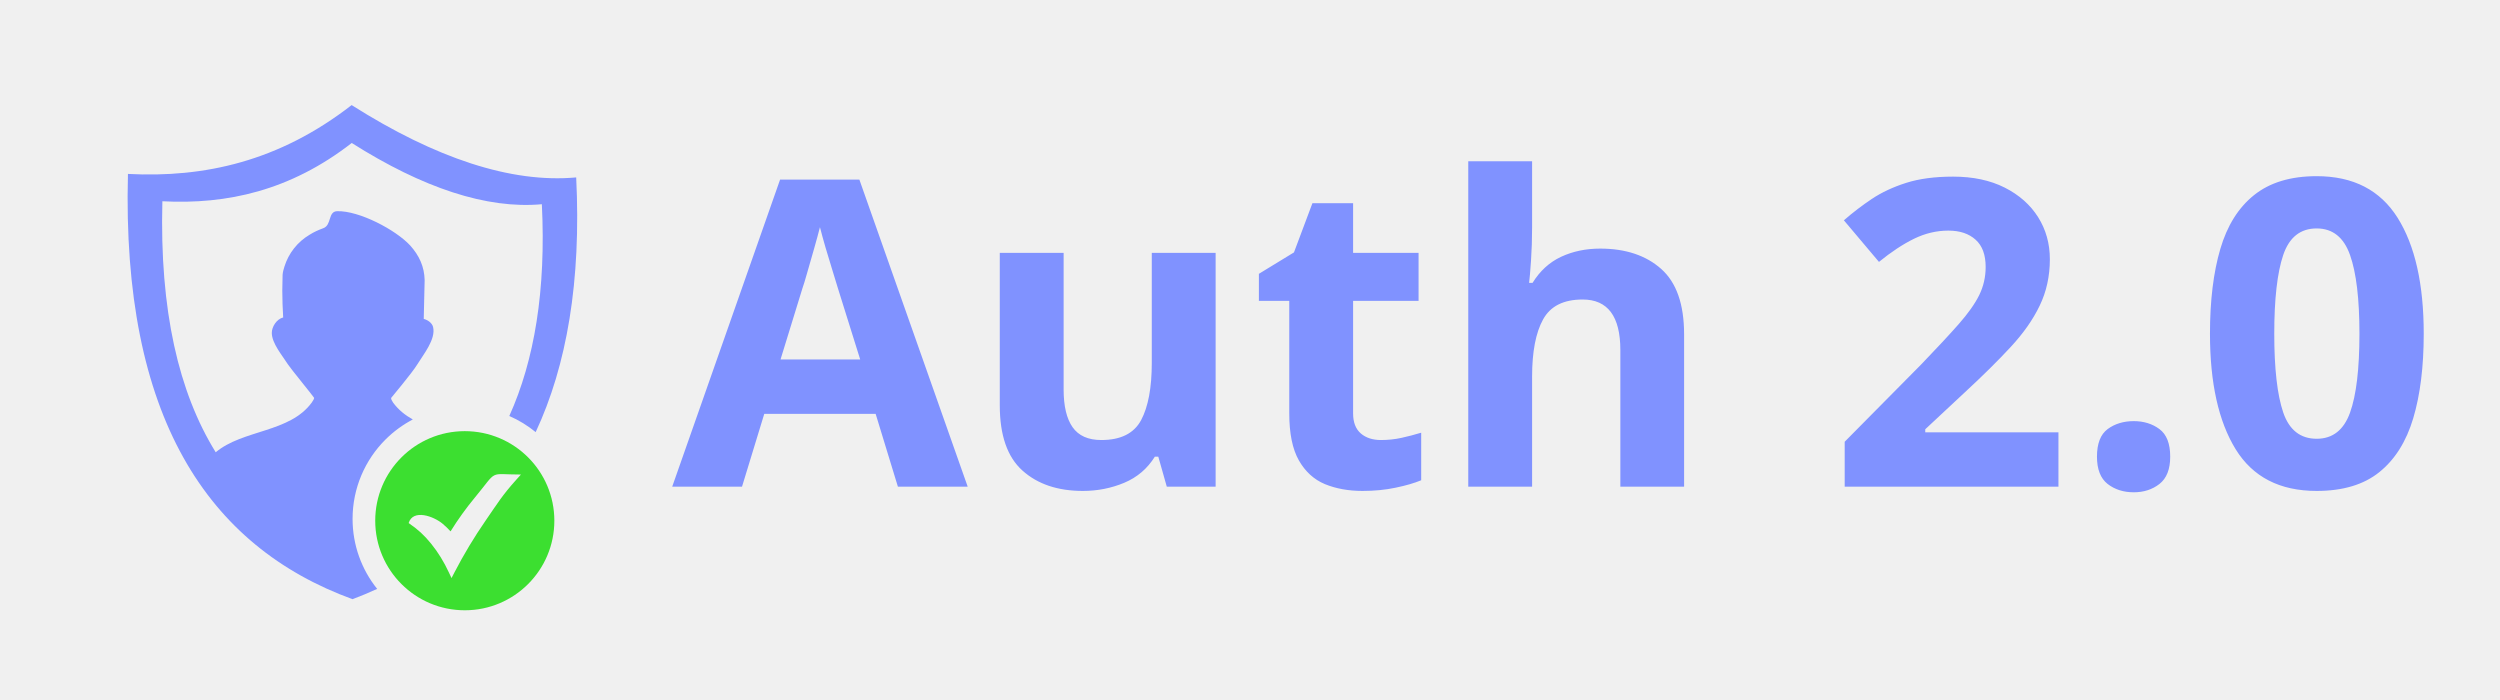
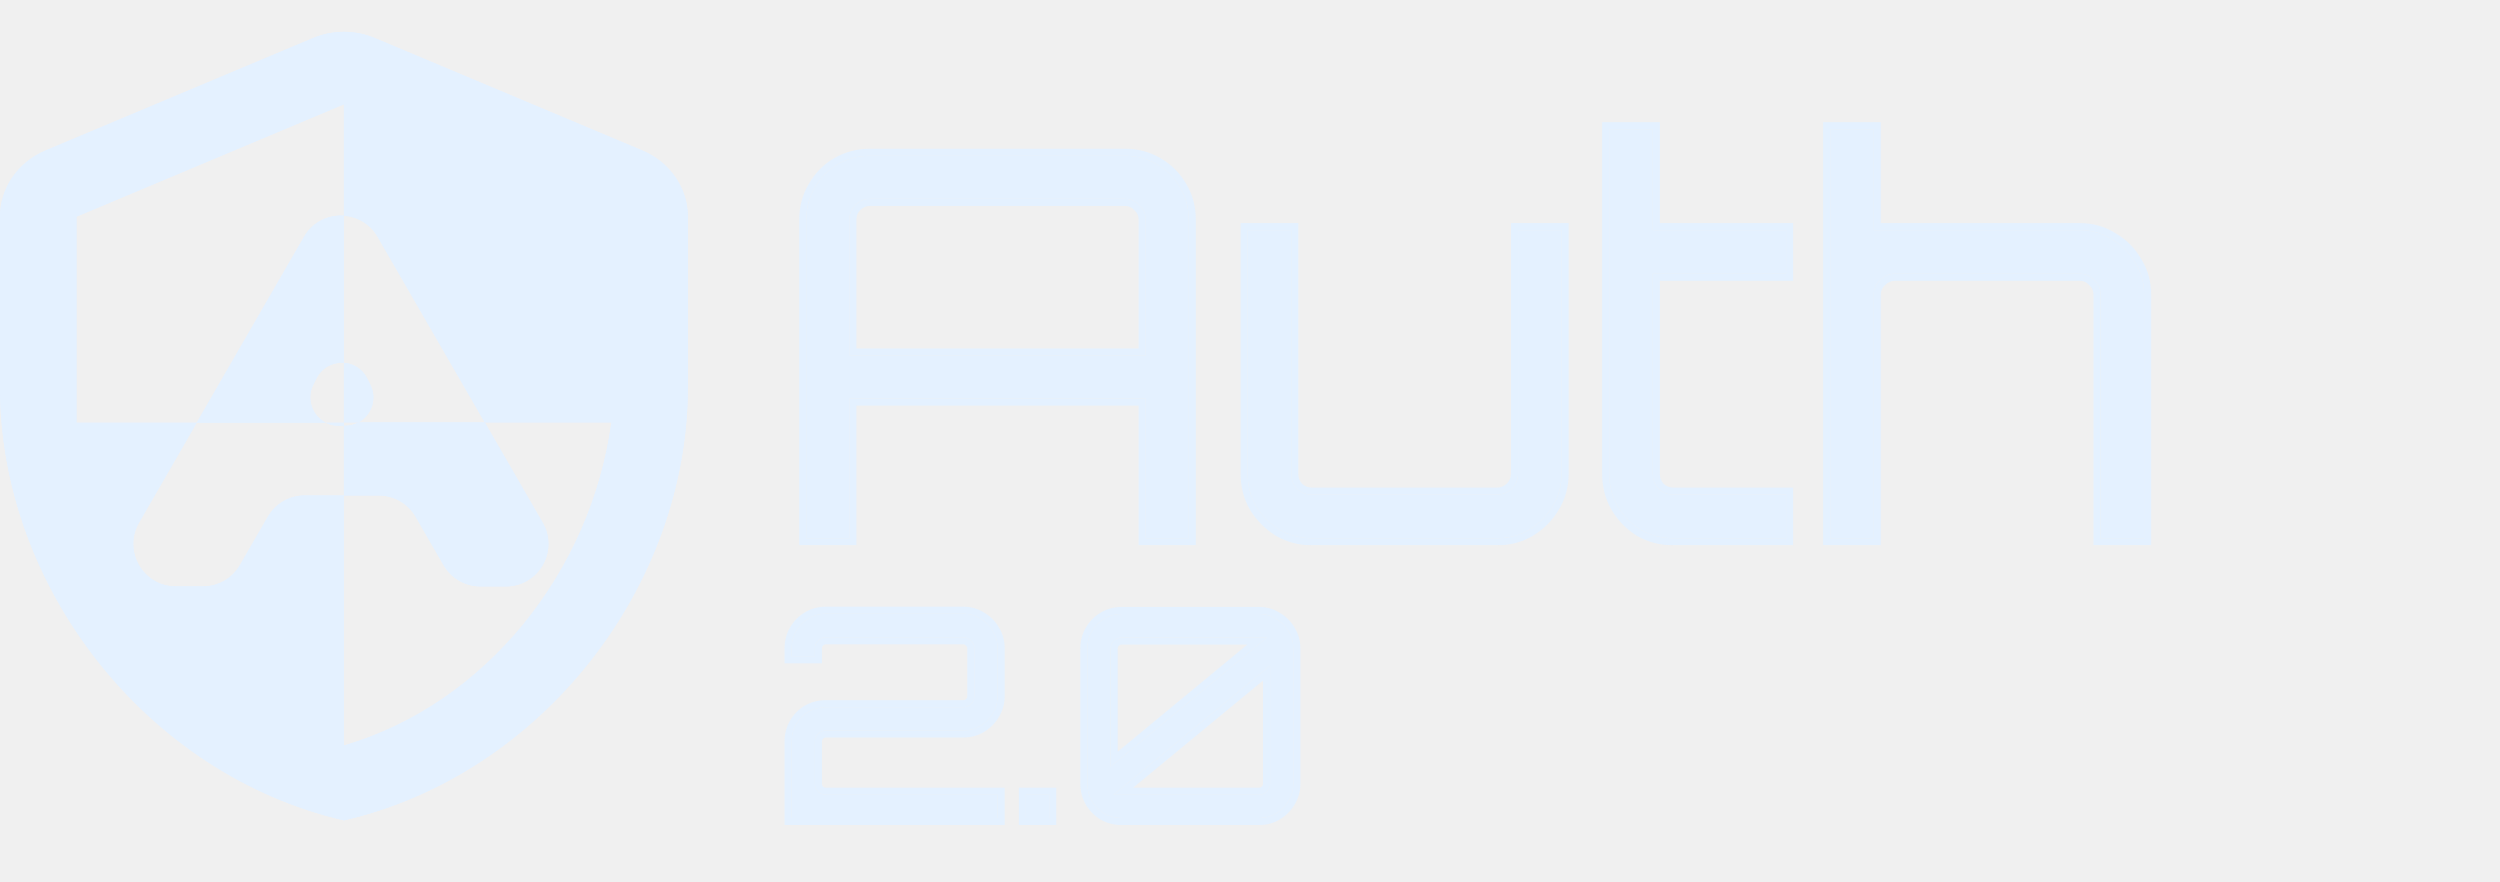
- <svg xmlns="http://www.w3.org/2000/svg" xml:space="preserve" viewBox="371.334 479.151 432 120.96" version="1.1" style="max-height: 500px" width="432" height="120.96">
-   <defs>
- </defs>
-   <rect fill="transparent" height="100%" width="100%" y="0" x="0" />
-   <g id="0b58bba7-8333-4b1d-b7e5-61c49ef743a3" transform="matrix(1 0 0 1 540 540)">
-     <rect height="1080" width="1080" ry="0" rx="0" y="-540" x="-540" style="stroke: none; stroke-width: 1; stroke-dasharray: none; stroke-linecap: butt; stroke-dashoffset: 0; stroke-linejoin: miter; stroke-miterlimit: 4; fill: rgb(255,255,255); fill-rule: nonzero; opacity: 1; visibility: hidden;" />
-   </g>
-   <g id="2922a4b5-8332-4fa8-aa3e-e6e37f1125a7" transform="matrix(1 0 0 1 540 540)">
- </g>
-   <g transform="matrix(1 0 0 1 -115.33 50)">
-     <rect height="100" width="100" ry="0" rx="0" y="-50" x="-50" style="stroke: none; stroke-width: 1; stroke-dasharray: none; stroke-linecap: butt; stroke-dashoffset: 0; stroke-linejoin: miter; stroke-miterlimit: 4; fill: rgb(255,255,255); fill-opacity: 0; fill-rule: nonzero; opacity: 1;" />
-   </g>
-   <g transform="matrix(1 0 0 1 374.67 540)">
-     <rect height="1080" width="1080" ry="0" rx="0" y="-540" x="-540" style="stroke: none; stroke-width: 1; stroke-dasharray: none; stroke-linecap: butt; stroke-dashoffset: 0; stroke-linejoin: miter; stroke-miterlimit: 4; fill: rgb(255,255,255); fill-rule: nonzero; opacity: 1; visibility: hidden;" />
-   </g>
-   <g style="" transform="matrix(1 0 0 1 623.19 540)">
-     <text style="stroke: none; stroke-width: 1; stroke-dasharray: none; stroke-linecap: butt; stroke-dashoffset: 0; stroke-linejoin: miter; stroke-miterlimit: 4; fill: rgb(128,146,255); fill-rule: nonzero; opacity: 1; white-space: pre;" font-weight="900" font-style="normal" font-size="74" font-family="Raleway" xml:space="preserve">
-       <tspan y="23.25" x="-135.7">Auth 2.0</tspan>
-     </text>
-   </g>
-   <g transform="matrix(0.17 0 0 0.17 432.23 540)">
-     <path stroke-linecap="round" d="M 227.72 0 C 312.92 54.01 389.91 79.57 455.97 73.52 C 461.17 178.8 446.48 264.63 414.78 332.42 C 406.646 325.754 397.631 320.242 387.99 316.04 C 413.6 259.27 425.38 187.89 421.07 100.77 C 365.14 105.88 299.97 84.25 227.83 38.52 C 165.42 87.01 101 101.21 35.34 97.77 C 32.43 208.67 51.92 292.16 89.56 352.9 C 117.39 329.63 164.79 333.15 187.23 302.29 C 188.84 299.9 189.59 298.62 189.58 297.56 C 189.56 297.02 165.22 267.17 163.04 263.69 C 157.3 254.57 146.56 242.19 146.56 231.5 C 146.56 225.47 151.32 217.6 158.13 215.85 C 157.6 206.81 157.24 197.64 157.24 188.56 C 157.24 183.19 157.35 177.76 157.54 172.44 C 157.84 169.07 158.46 167.58 159.35 164.33 C 163.548 150.676 172.682 139.075 184.97 131.79 C 189.32 129.04 194.05 126.91 198.89 125.16 C 207.68 121.95 203.42 108.06 213.07 107.85 C 235.61 107.27 272.7 126.98 287.15 142.63 C 296.36 152.82 301.61 164.14 301.93 177.86 L 301.01 217.35 C 305.01 218.33 309.5 221.47 310.48 225.47 C 313.57 237.94 300.63 253.46 294.62 263.36 C 289.08 272.51 267.89 297.48 267.87 297.68 C 267.77 298.76 268.32 300.1 269.77 302.29 C 275.23 309.78 282.15 315.24 289.9 319.56 C 279.637 324.939 270.247 331.84 262.05 340.03 C 241.43 360.65 228.67 389.16 228.67 420.64 C 228.67 447.53 238.03 472.27 253.66 491.78 C 245.52 495.52 237.17 499.02 228.6 502.24 C 81.11 448.4 -6.13 316.51 0.34 69.98 C 77.89 74.05 153.99 57.28 227.72 0 z" transform="translate(-228.5, -251.12)" style="stroke: none; stroke-width: 1; stroke-dasharray: none; stroke-linecap: butt; stroke-dashoffset: 0; stroke-linejoin: miter; stroke-miterlimit: 4; fill: rgb(128,146,255); fill-rule: evenodd; opacity: 1;" />
-   </g>
-   <g transform="matrix(0.17 0 0 0.17 451.65 569.13)">
-     <path stroke-linecap="round" d="M 342.67 329.6 C 392.94 329.6 433.7 370.36 433.7 420.64 C 433.7 470.92 392.94 511.68 342.67 511.68 C 292.39 511.68 251.63 470.92 251.63 420.64 C 251.63 370.36 292.39 329.6 342.67 329.6 z M 320.37 423.91 C 323.139 426.26 325.751 428.789 328.19 431.48 C 335.84 419.17 344 407.86 352.62 397.46 C 376.98 368.04 365.94 373.71 399.73 373.71 L 395.03 378.93 C 380.61 394.96 375.74 403.3 363.91 420.39 C 352.196 437.338 341.571 455.014 332.1 473.31 L 329.18 478.96 L 326.48 473.2 C 321.53 462.55 315.58 452.78 308.49 444.04 C 301.41 435.31 295.21 429.61 285.6 423.01 C 290.01 408.55 310.97 415.95 320.37 423.91 z" transform="translate(-342.67, -420.64)" style="stroke: none; stroke-width: 1; stroke-dasharray: none; stroke-linecap: butt; stroke-dashoffset: 0; stroke-linejoin: miter; stroke-miterlimit: 4; fill: rgb(60,223,48); fill-rule: evenodd; opacity: 1;" />
-   </g>
-   <g transform="matrix(NaN NaN NaN NaN 0 0)">
-     <g style="">
- </g>
-   </g>
-   <g transform="matrix(NaN NaN NaN NaN 0 0)">
-     <g style="">
- </g>
-   </g>
-   <g transform="matrix(NaN NaN NaN NaN 0 0)">
-     <g style="">
- </g>
-   </g>
-   <g transform="matrix(NaN NaN NaN NaN 0 0)">
-     <g style="">
- </g>
-   </g>
+ <svg xmlns="http://www.w3.org/2000/svg" width="706" height="249" viewBox="0 0 706 249" fill="none">
+   <mask id="path-1-inside-1_6_184" fill="white">
+     <path fill-rule="evenodd" clip-rule="evenodd" d="M12.842 42.509L88.384 10.761C93.888 8.413 100.363 8.413 105.866 10.761L181.408 42.509C189.178 45.776 194.25 53.126 194.25 61.19V109.169C194.25 165.826 152.81 218.807 97.125 231.669C41.44 218.807 0 165.826 0 109.169V61.19C0 53.126 5.072 45.776 12.842 42.509ZM101.254 119.276H97.125V102.454C99.759 102.647 102.31 104.113 103.681 106.853L104.584 108.657C106.614 112.714 104.846 117.319 101.254 119.276ZM136.896 119.276L106.644 66.878C104.501 63.166 100.867 61.176 97.125 60.909V29.442L21.583 61.19V119.378H55.548L39.251 147.606C34.632 155.606 40.405 165.606 49.643 165.606H57.351C61.638 165.606 65.599 163.319 67.743 159.606L75.643 145.922C77.787 142.21 81.748 139.922 86.035 139.922H97.125V210.538C137.27 198.798 166.947 161.334 172.667 119.276H136.896ZM97.125 120.237H97.43C98.841 120.237 100.136 119.884 101.254 119.276H136.896L153.252 147.606C157.871 155.606 152.097 165.606 142.86 165.606H135.67C131.383 165.606 127.421 163.319 125.278 159.606L117.378 145.922C115.234 142.21 111.273 139.922 106.985 139.922H97.125V120.237ZM97.125 120.237H95.624C94.293 120.237 93.066 119.924 91.994 119.378H97.125V120.237ZM91.994 119.378C88.272 117.483 86.403 112.786 88.469 108.657L89.372 106.853C90.951 103.699 94.093 102.233 97.125 102.454V60.909C92.802 60.599 88.335 62.589 85.859 66.878L55.548 119.378H91.994Z" />
+   </mask>
+   <path fill-rule="evenodd" clip-rule="evenodd" d="M12.842 42.509L88.384 10.761C93.888 8.413 100.363 8.413 105.866 10.761L181.408 42.509C189.178 45.776 194.25 53.126 194.25 61.19V109.169C194.25 165.826 152.81 218.807 97.125 231.669C41.44 218.807 0 165.826 0 109.169V61.19C0 53.126 5.072 45.776 12.842 42.509ZM101.254 119.276H97.125V102.454C99.759 102.647 102.31 104.113 103.681 106.853L104.584 108.657C106.614 112.714 104.846 117.319 101.254 119.276ZM136.896 119.276L106.644 66.878C104.501 63.166 100.867 61.176 97.125 60.909V29.442L21.583 61.19V119.378H55.548L39.251 147.606C34.632 155.606 40.405 165.606 49.643 165.606H57.351C61.638 165.606 65.599 163.319 67.743 159.606L75.643 145.922C77.787 142.21 81.748 139.922 86.035 139.922H97.125V210.538C137.27 198.798 166.947 161.334 172.667 119.276H136.896ZM97.125 120.237H97.43C98.841 120.237 100.136 119.884 101.254 119.276H136.896L153.252 147.606C157.871 155.606 152.097 165.606 142.86 165.606H135.67C131.383 165.606 127.421 163.319 125.278 159.606L117.378 145.922C115.234 142.21 111.273 139.922 106.985 139.922H97.125V120.237ZM97.125 120.237H95.624C94.293 120.237 93.066 119.924 91.994 119.378H97.125V120.237ZM91.994 119.378C88.272 117.483 86.403 112.786 88.469 108.657L89.372 106.853C90.951 103.699 94.093 102.233 97.125 102.454V60.909C92.802 60.599 88.335 62.589 85.859 66.878L55.548 119.378H91.994Z" fill="#E4F1FF" />
+   <path d="M88.384 10.761L88.771 11.683L88.776 11.681L88.384 10.761ZM12.842 42.509L12.455 41.587L12.454 41.587L12.842 42.509ZM105.866 10.761L105.474 11.681L105.479 11.683L105.866 10.761ZM181.408 42.509L181.795 41.587L181.795 41.587L181.408 42.509ZM97.125 231.669L96.9 232.644L97.125 232.696L97.35 232.644L97.125 231.669ZM97.125 119.276H96.125V120.276H97.125V119.276ZM103.681 106.853L104.575 106.405L104.575 106.405L103.681 106.853ZM104.584 108.657L103.69 109.105L103.69 109.105L104.584 108.657ZM106.644 66.878L107.51 66.378L107.51 66.378L106.644 66.878ZM97.125 29.442H98.125V27.937L96.738 28.52L97.125 29.442ZM21.583 61.19L21.196 60.268L20.583 60.526V61.19H21.583ZM21.583 119.378H20.583V120.378H21.583V119.378ZM39.251 147.606L38.385 147.106L38.385 147.106L39.251 147.606ZM67.743 159.606L68.609 160.106L68.609 160.106L67.743 159.606ZM75.643 145.922L76.509 146.422L76.509 146.422L75.643 145.922ZM97.125 210.538H96.125V211.872L97.406 211.498L97.125 210.538ZM172.667 119.276L173.658 119.41L173.812 118.276H172.667V119.276ZM153.252 147.606L152.386 148.106L152.386 148.106L153.252 147.606ZM125.278 159.606L126.144 159.106L126.144 159.106L125.278 159.606ZM117.378 145.922L116.512 146.422L116.512 146.422L117.378 145.922ZM97.125 119.378H98.125V118.378H97.125V119.378ZM88.469 108.657L87.575 108.21L87.575 108.21L88.469 108.657ZM89.372 106.853L90.267 107.3L90.267 107.3L89.372 106.853ZM85.859 66.878L86.725 67.378L86.725 67.378L85.859 66.878ZM87.996 9.839L12.455 41.587L13.229 43.431L88.771 11.683L87.996 9.839ZM106.259 9.841C100.504 7.386 93.746 7.386 87.991 9.841L88.776 11.681C94.029 9.44 100.221 9.44 105.474 11.681L106.259 9.841ZM181.795 41.587L106.254 9.839L105.479 11.683L181.02 43.431L181.795 41.587ZM195.25 61.19C195.25 52.697 189.912 44.999 181.795 41.587L181.02 43.431C188.444 46.552 193.25 53.554 193.25 61.19H195.25ZM195.25 109.169V61.19H193.25V109.169H195.25ZM97.35 232.644C153.495 219.675 195.25 166.285 195.25 109.169H193.25C193.25 165.366 152.125 217.939 96.9 230.695L97.35 232.644ZM-1 109.169C-1 166.285 40.755 219.675 96.9 232.644L97.35 230.695C42.124 217.939 1 165.366 1 109.169H-1ZM-1 61.19V109.169H1V61.19H-1ZM12.454 41.587C4.338 44.999 -1 52.697 -1 61.19H1C1 53.554 5.806 46.552 13.23 43.431L12.454 41.587ZM97.125 120.276H101.254V118.276H97.125V120.276ZM96.125 102.454V119.276H98.125V102.454H96.125ZM104.575 106.405C103.035 103.326 100.156 101.673 97.198 101.457L97.052 103.452C99.362 103.621 101.586 104.9 102.787 107.3L104.575 106.405ZM105.478 108.21L104.575 106.405L102.787 107.3L103.69 109.105L105.478 108.21ZM101.732 120.154C105.766 117.956 107.765 112.78 105.478 108.21L103.69 109.105C105.463 112.648 103.926 116.681 100.775 118.397L101.732 120.154ZM105.778 67.378L136.03 119.776L137.762 118.776L107.51 66.378L105.778 67.378ZM97.054 61.906C100.487 62.152 103.812 63.973 105.778 67.378L107.51 66.378C105.19 62.359 101.246 60.201 97.196 59.911L97.054 61.906ZM96.125 29.442V60.909H98.125V29.442H96.125ZM21.971 62.112L97.512 30.364L96.738 28.52L21.196 60.268L21.971 62.112ZM22.583 119.378V61.19H20.583V119.378H22.583ZM55.548 118.378H21.583V120.378H55.548V118.378ZM40.117 148.106L56.414 119.878L54.682 118.878L38.385 147.106L40.117 148.106ZM49.643 164.606C41.175 164.606 35.883 155.439 40.117 148.106L38.385 147.106C33.381 155.772 39.636 166.606 49.643 166.606V164.606ZM57.351 164.606H49.643V166.606H57.351V164.606ZM66.877 159.106C64.912 162.509 61.281 164.606 57.351 164.606V166.606C61.995 166.606 66.287 164.128 68.609 160.106L66.877 159.106ZM74.777 145.422L66.877 159.106L68.609 160.106L76.509 146.422L74.777 145.422ZM86.035 138.922C81.391 138.922 77.099 141.4 74.777 145.422L76.509 146.422C78.474 143.019 82.106 140.922 86.035 140.922V138.922ZM97.125 138.922H86.035V140.922H97.125V138.922ZM98.125 210.538V139.922H96.125V210.538H98.125ZM171.676 119.141C166.004 160.849 136.572 197.961 96.844 209.578L97.406 211.498C137.968 199.636 167.89 161.819 173.658 119.41L171.676 119.141ZM136.896 120.276H172.667V118.276H136.896V120.276ZM97.125 121.237H97.43V119.237H97.125V121.237ZM97.43 121.237C99.011 121.237 100.47 120.841 101.732 120.154L100.775 118.397C99.802 118.928 98.672 119.237 97.43 119.237V121.237ZM101.254 120.276H136.896V118.276H101.254V120.276ZM136.03 119.776L152.386 148.106L154.118 147.106L137.762 118.776L136.03 119.776ZM152.386 148.106C156.62 155.439 151.327 164.606 142.86 164.606V166.606C152.867 166.606 159.122 155.772 154.118 147.106L152.386 148.106ZM142.86 164.606H135.67V166.606H142.86V164.606ZM135.67 164.606C131.74 164.606 128.109 162.509 126.144 159.106L124.412 160.106C126.734 164.128 131.026 166.606 135.67 166.606V164.606ZM126.144 159.106L118.244 145.422L116.512 146.422L124.412 160.106L126.144 159.106ZM118.244 145.422C115.921 141.4 111.63 138.922 106.985 138.922V140.922C110.915 140.922 114.547 143.019 116.512 146.422L118.244 145.422ZM106.985 138.922H97.125V140.922H106.985V138.922ZM98.125 139.922V120.237H96.125V139.922H98.125ZM95.624 121.237H97.125V119.237H95.624V121.237ZM91.54 120.269C92.751 120.885 94.133 121.237 95.624 121.237V119.237C94.453 119.237 93.381 118.962 92.447 118.486L91.54 120.269ZM97.125 118.378H91.994V120.378H97.125V118.378ZM98.125 120.237V119.378H96.125V120.237H98.125ZM87.575 108.21C85.248 112.861 87.36 118.141 91.54 120.269L92.447 118.486C89.184 116.825 87.559 112.712 89.364 109.105L87.575 108.21ZM88.478 106.405L87.575 108.21L89.364 109.105L90.267 107.3L88.478 106.405ZM97.198 101.457C93.799 101.209 90.254 102.856 88.478 106.405L90.267 107.3C91.647 104.541 94.386 103.257 97.052 103.452L97.198 101.457ZM96.125 60.909V102.454H98.125V60.909H96.125ZM86.725 67.378C88.994 63.447 93.081 61.622 97.054 61.906L97.196 59.911C92.522 59.577 87.675 61.731 84.993 66.378L86.725 67.378ZM56.414 119.878L86.725 67.378L84.993 66.378L54.682 118.878L56.414 119.878ZM91.994 118.378H55.548V120.378H91.994V118.378Z" fill="#E4F1FF" mask="url(#path-1-inside-1_6_184)" />
+   <mask id="path-3-outside-2_6_184" maskUnits="userSpaceOnUse" x="221" y="171" width="147" height="62" fill="black">
+     <rect fill="white" x="221" y="171" width="147" height="62" />
+     <path d="M223.56 231V209.4C223.56 207.587 223.987 205.96 224.84 204.52C225.693 203.027 226.84 201.853 228.28 201C229.773 200.147 231.427 199.72 233.24 199.72H272.04C272.893 199.72 273.613 199.427 274.2 198.84C274.84 198.2 275.16 197.453 275.16 196.6V183.08C275.16 182.227 274.84 181.507 274.2 180.92C273.613 180.28 272.893 179.96 272.04 179.96H233.24C232.387 179.96 231.64 180.28 231 180.92C230.413 181.507 230.12 182.227 230.12 183.08V185.32H223.56V183.08C223.56 181.267 223.987 179.64 224.84 178.2C225.693 176.707 226.84 175.533 228.28 174.68C229.773 173.773 231.427 173.32 233.24 173.32H272.04C273.8 173.32 275.4 173.773 276.84 174.68C278.333 175.533 279.507 176.707 280.36 178.2C281.267 179.64 281.72 181.267 281.72 183.08V196.6C281.72 198.36 281.267 199.987 280.36 201.48C279.507 202.92 278.333 204.093 276.84 205C275.4 205.853 273.8 206.28 272.04 206.28H233.24C232.387 206.28 231.64 206.6 231 207.24C230.413 207.827 230.12 208.547 230.12 209.4V221.32C230.12 222.173 230.413 222.92 231 223.56C231.64 224.147 232.387 224.44 233.24 224.44H281.72V231H223.56ZM289.726 231V224.44H296.286V231H289.726ZM316.756 231C314.942 231 313.289 230.573 311.796 229.72C310.356 228.813 309.209 227.64 308.356 226.2C307.502 224.707 307.076 223.08 307.076 221.32V183.16C307.076 181.347 307.502 179.72 308.356 178.28C309.209 176.787 310.356 175.613 311.796 174.76C313.289 173.853 314.942 173.4 316.756 173.4H355.556C357.316 173.4 358.916 173.853 360.356 174.76C361.849 175.613 363.022 176.787 363.876 178.28C364.782 179.72 365.236 181.347 365.236 183.16V221.32C365.236 223.08 364.782 224.707 363.876 226.2C363.022 227.64 361.849 228.813 360.356 229.72C358.916 230.573 357.316 231 355.556 231H316.756ZM314.436 224.44H355.556C356.409 224.44 357.129 224.147 357.716 223.56C358.356 222.92 358.676 222.173 358.676 221.32V187.96L314.436 224.44ZM313.636 216.52L357.796 180.04H316.756C315.902 180.04 315.156 180.36 314.516 181C313.929 181.587 313.636 182.307 313.636 183.16V216.52Z" />
+   </mask>
+   <path d="M223.56 231V209.4C223.56 207.587 223.987 205.96 224.84 204.52C225.693 203.027 226.84 201.853 228.28 201C229.773 200.147 231.427 199.72 233.24 199.72H272.04C272.893 199.72 273.613 199.427 274.2 198.84C274.84 198.2 275.16 197.453 275.16 196.6V183.08C275.16 182.227 274.84 181.507 274.2 180.92C273.613 180.28 272.893 179.96 272.04 179.96H233.24C232.387 179.96 231.64 180.28 231 180.92C230.413 181.507 230.12 182.227 230.12 183.08V185.32H223.56V183.08C223.56 181.267 223.987 179.64 224.84 178.2C225.693 176.707 226.84 175.533 228.28 174.68C229.773 173.773 231.427 173.32 233.24 173.32H272.04C273.8 173.32 275.4 173.773 276.84 174.68C278.333 175.533 279.507 176.707 280.36 178.2C281.267 179.64 281.72 181.267 281.72 183.08V196.6C281.72 198.36 281.267 199.987 280.36 201.48C279.507 202.92 278.333 204.093 276.84 205C275.4 205.853 273.8 206.28 272.04 206.28H233.24C232.387 206.28 231.64 206.6 231 207.24C230.413 207.827 230.12 208.547 230.12 209.4V221.32C230.12 222.173 230.413 222.92 231 223.56C231.64 224.147 232.387 224.44 233.24 224.44H281.72V231H223.56ZM289.726 231V224.44H296.286V231H289.726ZM316.756 231C314.942 231 313.289 230.573 311.796 229.72C310.356 228.813 309.209 227.64 308.356 226.2C307.502 224.707 307.076 223.08 307.076 221.32V183.16C307.076 181.347 307.502 179.72 308.356 178.28C309.209 176.787 310.356 175.613 311.796 174.76C313.289 173.853 314.942 173.4 316.756 173.4H355.556C357.316 173.4 358.916 173.853 360.356 174.76C361.849 175.613 363.022 176.787 363.876 178.28C364.782 179.72 365.236 181.347 365.236 183.16V221.32C365.236 223.08 364.782 224.707 363.876 226.2C363.022 227.64 361.849 228.813 360.356 229.72C358.916 230.573 357.316 231 355.556 231H316.756ZM314.436 224.44H355.556C356.409 224.44 357.129 224.147 357.716 223.56C358.356 222.92 358.676 222.173 358.676 221.32V187.96L314.436 224.44ZM313.636 216.52L357.796 180.04H316.756C315.902 180.04 315.156 180.36 314.516 181C313.929 181.587 313.636 182.307 313.636 183.16V216.52Z" fill="#E4F1FF" />
+   <path d="M223.56 231H221.56V233H223.56V231ZM224.84 204.52L226.561 205.54L226.569 205.526L226.576 205.512L224.84 204.52ZM228.28 201L227.288 199.264L227.274 199.271L227.26 199.279L228.28 201ZM274.2 198.84L275.614 200.254L275.614 200.254L274.2 198.84ZM274.2 180.92L272.726 182.271L272.784 182.336L272.849 182.394L274.2 180.92ZM231 180.92L229.586 179.506L229.586 179.506L231 180.92ZM230.12 185.32V187.32H232.12V185.32H230.12ZM223.56 185.32H221.56V187.32H223.56V185.32ZM224.84 178.2L226.561 179.22L226.569 179.206L226.576 179.192L224.84 178.2ZM228.28 174.68L229.3 176.401L229.309 176.395L229.318 176.39L228.28 174.68ZM276.84 174.68L275.774 176.372L275.811 176.395L275.848 176.416L276.84 174.68ZM280.36 178.2L278.624 179.192L278.645 179.229L278.668 179.266L280.36 178.2ZM280.36 201.48L278.65 200.442L278.645 200.451L278.639 200.46L280.36 201.48ZM276.84 205L277.86 206.721L277.869 206.715L277.878 206.71L276.84 205ZM231 207.24L229.586 205.826L229.586 205.826L231 207.24ZM231 223.56L229.526 224.911L229.584 224.976L229.649 225.034L231 223.56ZM281.72 224.44H283.72V222.44H281.72V224.44ZM281.72 231V233H283.72V231H281.72ZM225.56 231V209.4H221.56V231H225.56ZM225.56 209.4C225.56 207.915 225.905 206.645 226.561 205.54L223.119 203.5C222.068 205.275 221.56 207.259 221.56 209.4H225.56ZM226.576 205.512C227.263 204.311 228.166 203.392 229.3 202.721L227.26 199.279C225.514 200.314 224.124 201.742 223.104 203.528L226.576 205.512ZM229.272 202.736C230.447 202.065 231.755 201.72 233.24 201.72V197.72C231.098 197.72 229.1 198.228 227.288 199.264L229.272 202.736ZM233.24 201.72H272.04V197.72H233.24V201.72ZM272.04 201.72C273.407 201.72 274.641 201.228 275.614 200.254L272.786 197.426C272.586 197.626 272.38 197.72 272.04 197.72V201.72ZM275.614 200.254C276.604 199.264 277.16 198.018 277.16 196.6H273.16C273.16 196.888 273.076 197.136 272.786 197.426L275.614 200.254ZM277.16 196.6V183.08H273.16V196.6H277.16ZM277.16 183.08C277.16 181.655 276.597 180.404 275.551 179.446L272.849 182.394C273.083 182.61 273.16 182.798 273.16 183.08H277.16ZM275.674 179.569C274.716 178.523 273.465 177.96 272.04 177.96V181.96C272.322 181.96 272.51 182.037 272.726 182.271L275.674 179.569ZM272.04 177.96H233.24V181.96H272.04V177.96ZM233.24 177.96C231.822 177.96 230.576 178.516 229.586 179.506L232.414 182.334C232.704 182.044 232.952 181.96 233.24 181.96V177.96ZM229.586 179.506C228.612 180.479 228.12 181.713 228.12 183.08H232.12C232.12 182.74 232.214 182.534 232.414 182.334L229.586 179.506ZM228.12 183.08V185.32H232.12V183.08H228.12ZM230.12 183.32H223.56V187.32H230.12V183.32ZM225.56 185.32V183.08H221.56V185.32H225.56ZM225.56 183.08C225.56 181.595 225.905 180.325 226.561 179.22L223.119 177.18C222.068 178.955 221.56 180.939 221.56 183.08H225.56ZM226.576 179.192C227.263 177.991 228.166 177.072 229.3 176.401L227.26 172.959C225.514 173.994 224.124 175.422 223.104 177.208L226.576 179.192ZM229.318 176.39C230.486 175.68 231.778 175.32 233.24 175.32V171.32C231.075 171.32 229.06 171.866 227.242 172.97L229.318 176.39ZM233.24 175.32H272.04V171.32H233.24V175.32ZM272.04 175.32C273.437 175.32 274.665 175.674 275.774 176.372L277.906 172.988C276.135 171.873 274.163 171.32 272.04 171.32V175.32ZM275.848 176.416C277.031 177.093 277.947 178.009 278.624 179.192L282.096 177.208C281.066 175.404 279.636 173.974 277.832 172.944L275.848 176.416ZM278.668 179.266C279.36 180.365 279.72 181.618 279.72 183.08H283.72C283.72 180.915 283.173 178.915 282.052 177.134L278.668 179.266ZM279.72 183.08V196.6H283.72V183.08H279.72ZM279.72 196.6C279.72 197.997 279.366 199.264 278.65 200.442L282.07 202.518C283.168 200.709 283.72 198.723 283.72 196.6H279.72ZM278.639 200.46C277.961 201.605 277.027 202.547 275.802 203.29L277.878 206.71C279.639 205.64 281.052 204.235 282.081 202.5L278.639 200.46ZM275.82 203.279C274.705 203.94 273.46 204.28 272.04 204.28V208.28C274.14 208.28 276.095 207.766 277.86 206.721L275.82 203.279ZM272.04 204.28H233.24V208.28H272.04V204.28ZM233.24 204.28C231.822 204.28 230.576 204.836 229.586 205.826L232.414 208.654C232.704 208.364 232.952 208.28 233.24 208.28V204.28ZM229.586 205.826C228.612 206.799 228.12 208.033 228.12 209.4H232.12C232.12 209.06 232.214 208.854 232.414 208.654L229.586 205.826ZM228.12 209.4V221.32H232.12V209.4H228.12ZM228.12 221.32C228.12 222.683 228.607 223.91 229.526 224.911L232.474 222.209C232.219 221.93 232.12 221.663 232.12 221.32H228.12ZM229.649 225.034C230.65 225.953 231.877 226.44 233.24 226.44V222.44C232.897 222.44 232.63 222.341 232.351 222.086L229.649 225.034ZM233.24 226.44H281.72V222.44H233.24V226.44ZM279.72 224.44V231H283.72V224.44H279.72ZM281.72 229H223.56V233H281.72V229ZM289.726 231H287.726V233H289.726V231ZM289.726 224.44V222.44H287.726V224.44H289.726ZM296.286 224.44H298.286V222.44H296.286V224.44ZM296.286 231V233H298.286V231H296.286ZM291.726 231V224.44H287.726V231H291.726ZM289.726 226.44H296.286V222.44H289.726V226.44ZM294.286 224.44V231H298.286V224.44H294.286ZM296.286 229H289.726V233H296.286V229ZM311.796 229.72L310.73 231.412L310.766 231.435L310.803 231.456L311.796 229.72ZM308.356 226.2L306.619 227.192L306.627 227.206L306.635 227.22L308.356 226.2ZM308.356 178.28L310.076 179.3L310.084 179.286L310.092 179.272L308.356 178.28ZM311.796 174.76L312.815 176.481L312.824 176.475L312.834 176.47L311.796 174.76ZM360.356 174.76L359.29 176.452L359.326 176.475L359.363 176.496L360.356 174.76ZM363.876 178.28L362.139 179.272L362.16 179.309L362.183 179.346L363.876 178.28ZM363.876 226.2L362.166 225.162L362.161 225.171L362.155 225.18L363.876 226.2ZM360.356 229.72L361.375 231.441L361.384 231.435L361.394 231.43L360.356 229.72ZM314.436 224.44L313.163 222.897L308.867 226.44H314.436V224.44ZM357.716 223.56L359.13 224.974L359.13 224.974L357.716 223.56ZM358.676 187.96H360.676V183.719L357.403 186.417L358.676 187.96ZM313.636 216.52H311.636V220.766L314.909 218.062L313.636 216.52ZM357.796 180.04L359.069 181.582L363.357 178.04H357.796V180.04ZM314.516 181L315.93 182.414L315.93 182.414L314.516 181ZM316.756 229C315.271 229 313.962 228.655 312.788 227.984L310.803 231.456C312.615 232.492 314.614 233 316.756 233V229ZM312.861 228.028C311.685 227.287 310.765 226.343 310.076 225.18L306.635 227.22C307.653 228.937 309.026 230.34 310.73 231.412L312.861 228.028ZM310.092 225.208C309.416 224.024 309.076 222.74 309.076 221.32H305.076C305.076 223.42 305.589 225.389 306.619 227.192L310.092 225.208ZM309.076 221.32V183.16H305.076V221.32H309.076ZM309.076 183.16C309.076 181.675 309.421 180.405 310.076 179.3L306.635 177.26C305.584 179.035 305.076 181.019 305.076 183.16H309.076ZM310.092 179.272C310.779 178.071 311.682 177.152 312.815 176.481L310.776 173.039C309.03 174.074 307.639 175.502 306.619 177.288L310.092 179.272ZM312.834 176.47C314.002 175.76 315.294 175.4 316.756 175.4V171.4C314.591 171.4 312.576 171.946 310.758 173.05L312.834 176.47ZM316.756 175.4H355.556V171.4H316.756V175.4ZM355.556 175.4C356.952 175.4 358.18 175.754 359.29 176.452L361.421 173.068C359.651 171.953 357.679 171.4 355.556 171.4V175.4ZM359.363 176.496C360.547 177.173 361.463 178.089 362.139 179.272L365.612 177.288C364.582 175.484 363.151 174.054 361.348 173.024L359.363 176.496ZM362.183 179.346C362.876 180.445 363.236 181.698 363.236 183.16H367.236C367.236 180.995 366.689 178.995 365.568 177.214L362.183 179.346ZM363.236 183.16V221.32H367.236V183.16H363.236ZM363.236 221.32C363.236 222.717 362.881 223.984 362.166 225.162L365.585 227.238C366.683 225.429 367.236 223.443 367.236 221.32H363.236ZM362.155 225.18C361.477 226.325 360.543 227.267 359.318 228.01L361.394 231.43C363.155 230.36 364.568 228.955 365.596 227.22L362.155 225.18ZM359.336 227.999C358.221 228.66 356.976 229 355.556 229V233C357.655 233 359.61 232.486 361.375 231.441L359.336 227.999ZM355.556 229H316.756V233H355.556V229ZM314.436 226.44H355.556V222.44H314.436V226.44ZM355.556 226.44C356.922 226.44 358.156 225.948 359.13 224.974L356.301 222.146C356.102 222.346 355.895 222.44 355.556 222.44V226.44ZM359.13 224.974C360.12 223.984 360.676 222.738 360.676 221.32H356.676C356.676 221.608 356.592 221.856 356.301 222.146L359.13 224.974ZM360.676 221.32V187.96H356.676V221.32H360.676ZM357.403 186.417L313.163 222.897L315.708 225.983L359.948 189.503L357.403 186.417ZM314.909 218.062L359.069 181.582L356.522 178.498L312.362 214.978L314.909 218.062ZM357.796 178.04H316.756V182.04H357.796V178.04ZM316.756 178.04C315.337 178.04 314.091 178.596 313.101 179.586L315.93 182.414C316.22 182.124 316.467 182.04 316.756 182.04V178.04ZM313.101 179.586C312.128 180.559 311.636 181.793 311.636 183.16H315.636C315.636 182.82 315.73 182.614 315.93 182.414L313.101 179.586ZM311.636 183.16V216.52H315.636V183.16H311.636Z" fill="#E4F1FF" mask="url(#path-3-outside-2_6_184)" />
+   <mask id="path-5-outside-3_6_184" maskUnits="userSpaceOnUse" x="225" y="34" width="383" height="120" fill="black">
+     <rect fill="white" x="225" y="34" width="383" height="120" />
+     <path d="M227.7 152V62C227.7 58.7 228.5 55.7 230.1 53C231.7 50.2 233.85 48 236.55 46.4C239.35 44.8 242.4 44 245.7 44H317.7C321 44 324 44.8 326.7 46.4C329.5 48 331.7 50.2 333.3 53C334.9 55.7 335.7 58.7 335.7 62V152H323.55V112.55H239.85V152H227.7ZM239.85 100.4H323.55V62C323.55 60.4 322.95 59.05 321.75 57.95C320.65 56.75 319.3 56.15 317.7 56.15H245.7C244.1 56.15 242.7 56.75 241.5 57.95C240.4 59.05 239.85 60.4 239.85 62V100.4ZM370.491 152C367.191 152 364.141 151.2 361.341 149.6C358.641 147.9 356.441 145.7 354.741 143C353.141 140.2 352.341 137.15 352.341 133.85V65H364.641V133.85C364.641 135.45 365.191 136.85 366.291 138.05C367.491 139.15 368.891 139.7 370.491 139.7H422.691C424.291 139.7 425.691 139.15 426.891 138.05C428.091 136.85 428.691 135.45 428.691 133.85V65H440.991V133.85C440.991 137.15 440.141 140.2 438.441 143C436.841 145.7 434.641 147.9 431.841 149.6C429.141 151.2 426.091 152 422.691 152H370.491ZM472.59 152C469.19 152 466.09 151.2 463.29 149.6C460.59 147.9 458.44 145.7 456.84 143C455.24 140.2 454.44 137.15 454.44 133.85V36.5H466.74V65H504.39V77.3H466.74V133.85C466.74 135.45 467.29 136.85 468.39 138.05C469.59 139.15 470.99 139.7 472.59 139.7H504.39V152H472.59ZM516.846 152V36.5H529.146V65H587.346C590.646 65 593.646 65.85 596.346 67.55C599.146 69.15 601.346 71.35 602.946 74.15C604.646 76.85 605.496 79.85 605.496 83.15V152H593.196V83.15C593.196 81.55 592.596 80.2 591.396 79.1C590.296 77.9 588.946 77.3 587.346 77.3H535.146C533.546 77.3 532.146 77.9 530.946 79.1C529.746 80.2 529.146 81.55 529.146 83.15V152H516.846Z" />
+   </mask>
+   <path d="M227.7 152V62C227.7 58.7 228.5 55.7 230.1 53C231.7 50.2 233.85 48 236.55 46.4C239.35 44.8 242.4 44 245.7 44H317.7C321 44 324 44.8 326.7 46.4C329.5 48 331.7 50.2 333.3 53C334.9 55.7 335.7 58.7 335.7 62V152H323.55V112.55H239.85V152H227.7ZM239.85 100.4H323.55V62C323.55 60.4 322.95 59.05 321.75 57.95C320.65 56.75 319.3 56.15 317.7 56.15H245.7C244.1 56.15 242.7 56.75 241.5 57.95C240.4 59.05 239.85 60.4 239.85 62V100.4ZM370.491 152C367.191 152 364.141 151.2 361.341 149.6C358.641 147.9 356.441 145.7 354.741 143C353.141 140.2 352.341 137.15 352.341 133.85V65H364.641V133.85C364.641 135.45 365.191 136.85 366.291 138.05C367.491 139.15 368.891 139.7 370.491 139.7H422.691C424.291 139.7 425.691 139.15 426.891 138.05C428.091 136.85 428.691 135.45 428.691 133.85V65H440.991V133.85C440.991 137.15 440.141 140.2 438.441 143C436.841 145.7 434.641 147.9 431.841 149.6C429.141 151.2 426.091 152 422.691 152H370.491ZM472.59 152C469.19 152 466.09 151.2 463.29 149.6C460.59 147.9 458.44 145.7 456.84 143C455.24 140.2 454.44 137.15 454.44 133.85V36.5H466.74V65H504.39V77.3H466.74V133.85C466.74 135.45 467.29 136.85 468.39 138.05C469.59 139.15 470.99 139.7 472.59 139.7H504.39V152H472.59ZM516.846 152V36.5H529.146V65H587.346C590.646 65 593.646 65.85 596.346 67.55C599.146 69.15 601.346 71.35 602.946 74.15C604.646 76.85 605.496 79.85 605.496 83.15V152H593.196V83.15C593.196 81.55 592.596 80.2 591.396 79.1C590.296 77.9 588.946 77.3 587.346 77.3H535.146C533.546 77.3 532.146 77.9 530.946 79.1C529.746 80.2 529.146 81.55 529.146 83.15V152H516.846Z" fill="#E4F1FF" />
+   <path d="M227.7 152H225.7V154H227.7V152ZM230.1 53L231.821 54.02L231.829 54.006L231.836 53.992L230.1 53ZM236.55 46.4L235.558 44.663L235.544 44.671L235.53 44.679L236.55 46.4ZM326.7 46.4L325.68 48.121L325.694 48.129L325.708 48.136L326.7 46.4ZM333.3 53L331.564 53.992L331.571 54.006L331.579 54.02L333.3 53ZM335.7 152V154H337.7V152H335.7ZM323.55 152H321.55V154H323.55V152ZM323.55 112.55H325.55V110.55H323.55V112.55ZM239.85 112.55V110.55H237.85V112.55H239.85ZM239.85 152V154H241.85V152H239.85ZM239.85 100.4H237.85V102.4H239.85V100.4ZM323.55 100.4V102.4H325.55V100.4H323.55ZM321.75 57.95L320.276 59.301L320.334 59.365L320.399 59.424L321.75 57.95ZM241.5 57.95L242.914 59.364L242.914 59.364L241.5 57.95ZM229.7 152V62H225.7V152H229.7ZM229.7 62C229.7 59.039 230.413 56.395 231.821 54.02L228.379 51.98C226.587 55.005 225.7 58.361 225.7 62H229.7ZM231.836 53.992C233.27 51.484 235.176 49.539 237.57 48.121L235.53 44.679C232.524 46.461 230.13 48.916 228.364 52.008L231.836 53.992ZM237.542 48.136C240.033 46.713 242.74 46 245.7 46V42C242.06 42 238.667 42.887 235.558 44.663L237.542 48.136ZM245.7 46H317.7V42H245.7V46ZM317.7 46C320.66 46 323.305 46.713 325.68 48.121L327.72 44.679C324.695 42.887 321.34 42 317.7 42V46ZM325.708 48.136C328.198 49.559 330.141 51.502 331.564 53.992L335.036 52.008C333.259 48.898 330.802 46.441 327.692 44.663L325.708 48.136ZM331.579 54.02C332.987 56.395 333.7 59.039 333.7 62H337.7C337.7 58.361 336.813 55.005 335.021 51.98L331.579 54.02ZM333.7 62V152H337.7V62H333.7ZM335.7 150H323.55V154H335.7V150ZM325.55 152V112.55H321.55V152H325.55ZM323.55 110.55H239.85V114.55H323.55V110.55ZM237.85 112.55V152H241.85V112.55H237.85ZM239.85 150H227.7V154H239.85V150ZM239.85 102.4H323.55V98.4H239.85V102.4ZM325.55 100.4V62H321.55V100.4H325.55ZM325.55 62C325.55 59.828 324.707 57.947 323.101 56.476L320.399 59.424C321.193 60.153 321.55 60.972 321.55 62H325.55ZM323.224 56.599C321.753 54.993 319.872 54.15 317.7 54.15V58.15C318.728 58.15 319.547 58.507 320.276 59.301L323.224 56.599ZM317.7 54.15H245.7V58.15H317.7V54.15ZM245.7 54.15C243.535 54.15 241.636 54.986 240.086 56.536L242.914 59.364C243.764 58.514 244.665 58.15 245.7 58.15V54.15ZM240.086 56.536C238.599 58.023 237.85 59.886 237.85 62H241.85C241.85 60.913 242.201 60.077 242.914 59.364L240.086 56.536ZM237.85 62V100.4H241.85V62H237.85ZM361.341 149.6L360.275 151.292L360.311 151.315L360.348 151.336L361.341 149.6ZM354.741 143L353.004 143.992L353.025 144.029L353.048 144.066L354.741 143ZM352.341 65V63H350.341V65H352.341ZM364.641 65H366.641V63H364.641V65ZM366.291 138.05L364.816 139.401L364.875 139.466L364.939 139.524L366.291 138.05ZM426.891 138.05L428.242 139.524L428.274 139.495L428.305 139.464L426.891 138.05ZM428.691 65V63H426.691V65H428.691ZM440.991 65H442.991V63H440.991V65ZM438.441 143L436.731 141.962L436.726 141.971L436.72 141.98L438.441 143ZM431.841 149.6L432.86 151.321L432.869 151.315L432.879 151.31L431.841 149.6ZM370.491 150C367.53 150 364.823 149.287 362.333 147.864L360.348 151.336C363.458 153.113 366.851 154 370.491 154V150ZM362.406 147.908C359.959 146.367 357.974 144.381 356.433 141.934L353.048 144.066C354.908 147.019 357.322 149.433 360.275 151.292L362.406 147.908ZM356.477 142.008C355.054 139.517 354.341 136.81 354.341 133.85H350.341C350.341 137.49 351.227 140.883 353.004 143.992L356.477 142.008ZM354.341 133.85V65H350.341V133.85H354.341ZM352.341 67H364.641V63H352.341V67ZM362.641 65V133.85H366.641V65H362.641ZM362.641 133.85C362.641 135.96 363.385 137.84 364.816 139.401L367.765 136.699C366.997 135.86 366.641 134.94 366.641 133.85H362.641ZM364.939 139.524C366.501 140.956 368.381 141.7 370.491 141.7V137.7C369.401 137.7 368.48 137.344 367.642 136.576L364.939 139.524ZM370.491 141.7H422.691V137.7H370.491V141.7ZM422.691 141.7C424.801 141.7 426.68 140.956 428.242 139.524L425.539 136.576C424.701 137.344 423.781 137.7 422.691 137.7V141.7ZM428.305 139.464C429.855 137.914 430.691 136.015 430.691 133.85H426.691C426.691 134.885 426.327 135.786 425.476 136.636L428.305 139.464ZM430.691 133.85V65H426.691V133.85H430.691ZM428.691 67H440.991V63H428.691V67ZM438.991 65V133.85H442.991V65H438.991ZM438.991 133.85C438.991 136.787 438.24 139.477 436.731 141.962L440.15 144.038C442.042 140.923 442.991 137.513 442.991 133.85H438.991ZM436.72 141.98C435.295 144.385 433.335 146.353 430.803 147.89L432.879 151.31C435.947 149.447 438.386 147.015 440.161 144.02L436.72 141.98ZM430.821 147.879C428.455 149.281 425.763 150 422.691 150V154C426.418 154 429.826 153.119 432.86 151.321L430.821 147.879ZM422.691 150H370.491V154H422.691V150ZM463.29 149.6L462.225 151.292L462.261 151.315L462.298 151.336L463.29 149.6ZM456.84 143L455.104 143.992L455.112 144.006L455.12 144.02L456.84 143ZM454.44 36.5V34.5H452.44V36.5H454.44ZM466.74 36.5H468.74V34.5H466.74V36.5ZM466.74 65H464.74V67H466.74V65ZM504.39 65H506.39V63H504.39V65ZM504.39 77.3V79.3H506.39V77.3H504.39ZM466.74 77.3V75.3H464.74V77.3H466.74ZM468.39 138.05L466.916 139.401L466.975 139.466L467.039 139.524L468.39 138.05ZM504.39 139.7H506.39V137.7H504.39V139.7ZM504.39 152V154H506.39V152H504.39ZM472.59 150C469.519 150 466.764 149.281 464.283 147.864L462.298 151.336C465.417 153.119 468.862 154 472.59 154V150ZM464.356 147.908C461.92 146.374 459.996 144.403 458.561 141.98L455.12 144.02C456.884 146.997 459.261 149.426 462.225 151.292L464.356 147.908ZM458.577 142.008C457.154 139.517 456.44 136.81 456.44 133.85H452.44C452.44 137.49 453.327 140.883 455.104 143.992L458.577 142.008ZM456.44 133.85V36.5H452.44V133.85H456.44ZM454.44 38.5H466.74V34.5H454.44V38.5ZM464.74 36.5V65H468.74V36.5H464.74ZM466.74 67H504.39V63H466.74V67ZM502.39 65V77.3H506.39V65H502.39ZM504.39 75.3H466.74V79.3H504.39V75.3ZM464.74 77.3V133.85H468.74V77.3H464.74ZM464.74 133.85C464.74 135.96 465.484 137.84 466.916 139.401L469.865 136.699C469.096 135.86 468.74 134.94 468.74 133.85H464.74ZM467.039 139.524C468.601 140.956 470.48 141.7 472.59 141.7V137.7C471.5 137.7 470.58 137.344 469.742 136.576L467.039 139.524ZM472.59 141.7H504.39V137.7H472.59V141.7ZM502.39 139.7V152H506.39V139.7H502.39ZM504.39 150H472.59V154H504.39V150ZM516.846 152H514.846V154H516.846V152ZM516.846 36.5V34.5H514.846V36.5H516.846ZM529.146 36.5H531.146V34.5H529.146V36.5ZM529.146 65H527.146V67H529.146V65ZM596.346 67.55L595.28 69.243L595.317 69.265L595.354 69.287L596.346 67.55ZM602.946 74.15L601.21 75.142L601.231 75.179L601.254 75.216L602.946 74.15ZM605.496 152V154H607.496V152H605.496ZM593.196 152H591.196V154H593.196V152ZM591.396 79.1L589.922 80.451L589.981 80.516L590.045 80.574L591.396 79.1ZM530.946 79.1L532.298 80.574L532.33 80.545L532.36 80.514L530.946 79.1ZM529.146 152V154H531.146V152H529.146ZM518.846 152V36.5H514.846V152H518.846ZM516.846 38.5H529.146V34.5H516.846V38.5ZM527.146 36.5V65H531.146V36.5H527.146ZM529.146 67H587.346V63H529.146V67ZM587.346 67C590.283 67 592.911 67.751 595.28 69.243L597.412 65.858C594.381 63.95 591.01 63 587.346 63V67ZM595.354 69.287C597.844 70.709 599.787 72.652 601.21 75.142L604.683 73.158C602.905 70.048 600.448 67.591 597.338 65.814L595.354 69.287ZM601.254 75.216C602.746 77.585 603.496 80.213 603.496 83.15H607.496C607.496 79.487 606.547 76.115 604.639 73.084L601.254 75.216ZM603.496 83.15V152H607.496V83.15H603.496ZM605.496 150H593.196V154H605.496V150ZM595.196 152V83.15H591.196V152H595.196ZM595.196 83.15C595.196 80.978 594.353 79.097 592.748 77.626L590.045 80.574C590.84 81.303 591.196 82.122 591.196 83.15H595.196ZM592.87 77.749C591.399 76.144 589.518 75.3 587.346 75.3V79.3C588.374 79.3 589.193 79.656 589.922 80.451L592.87 77.749ZM587.346 75.3H535.146V79.3H587.346V75.3ZM535.146 75.3C532.981 75.3 531.082 76.136 529.532 77.686L532.36 80.514C533.21 79.664 534.111 79.3 535.146 79.3V75.3ZM529.595 77.626C527.99 79.097 527.146 80.978 527.146 83.15H531.146C531.146 82.122 531.503 81.303 532.298 80.574L529.595 77.626ZM527.146 83.15V152H531.146V83.15H527.146ZM529.146 150H516.846V154H529.146V150Z" fill="#E4F1FF" mask="url(#path-5-outside-3_6_184)" />
</svg>
